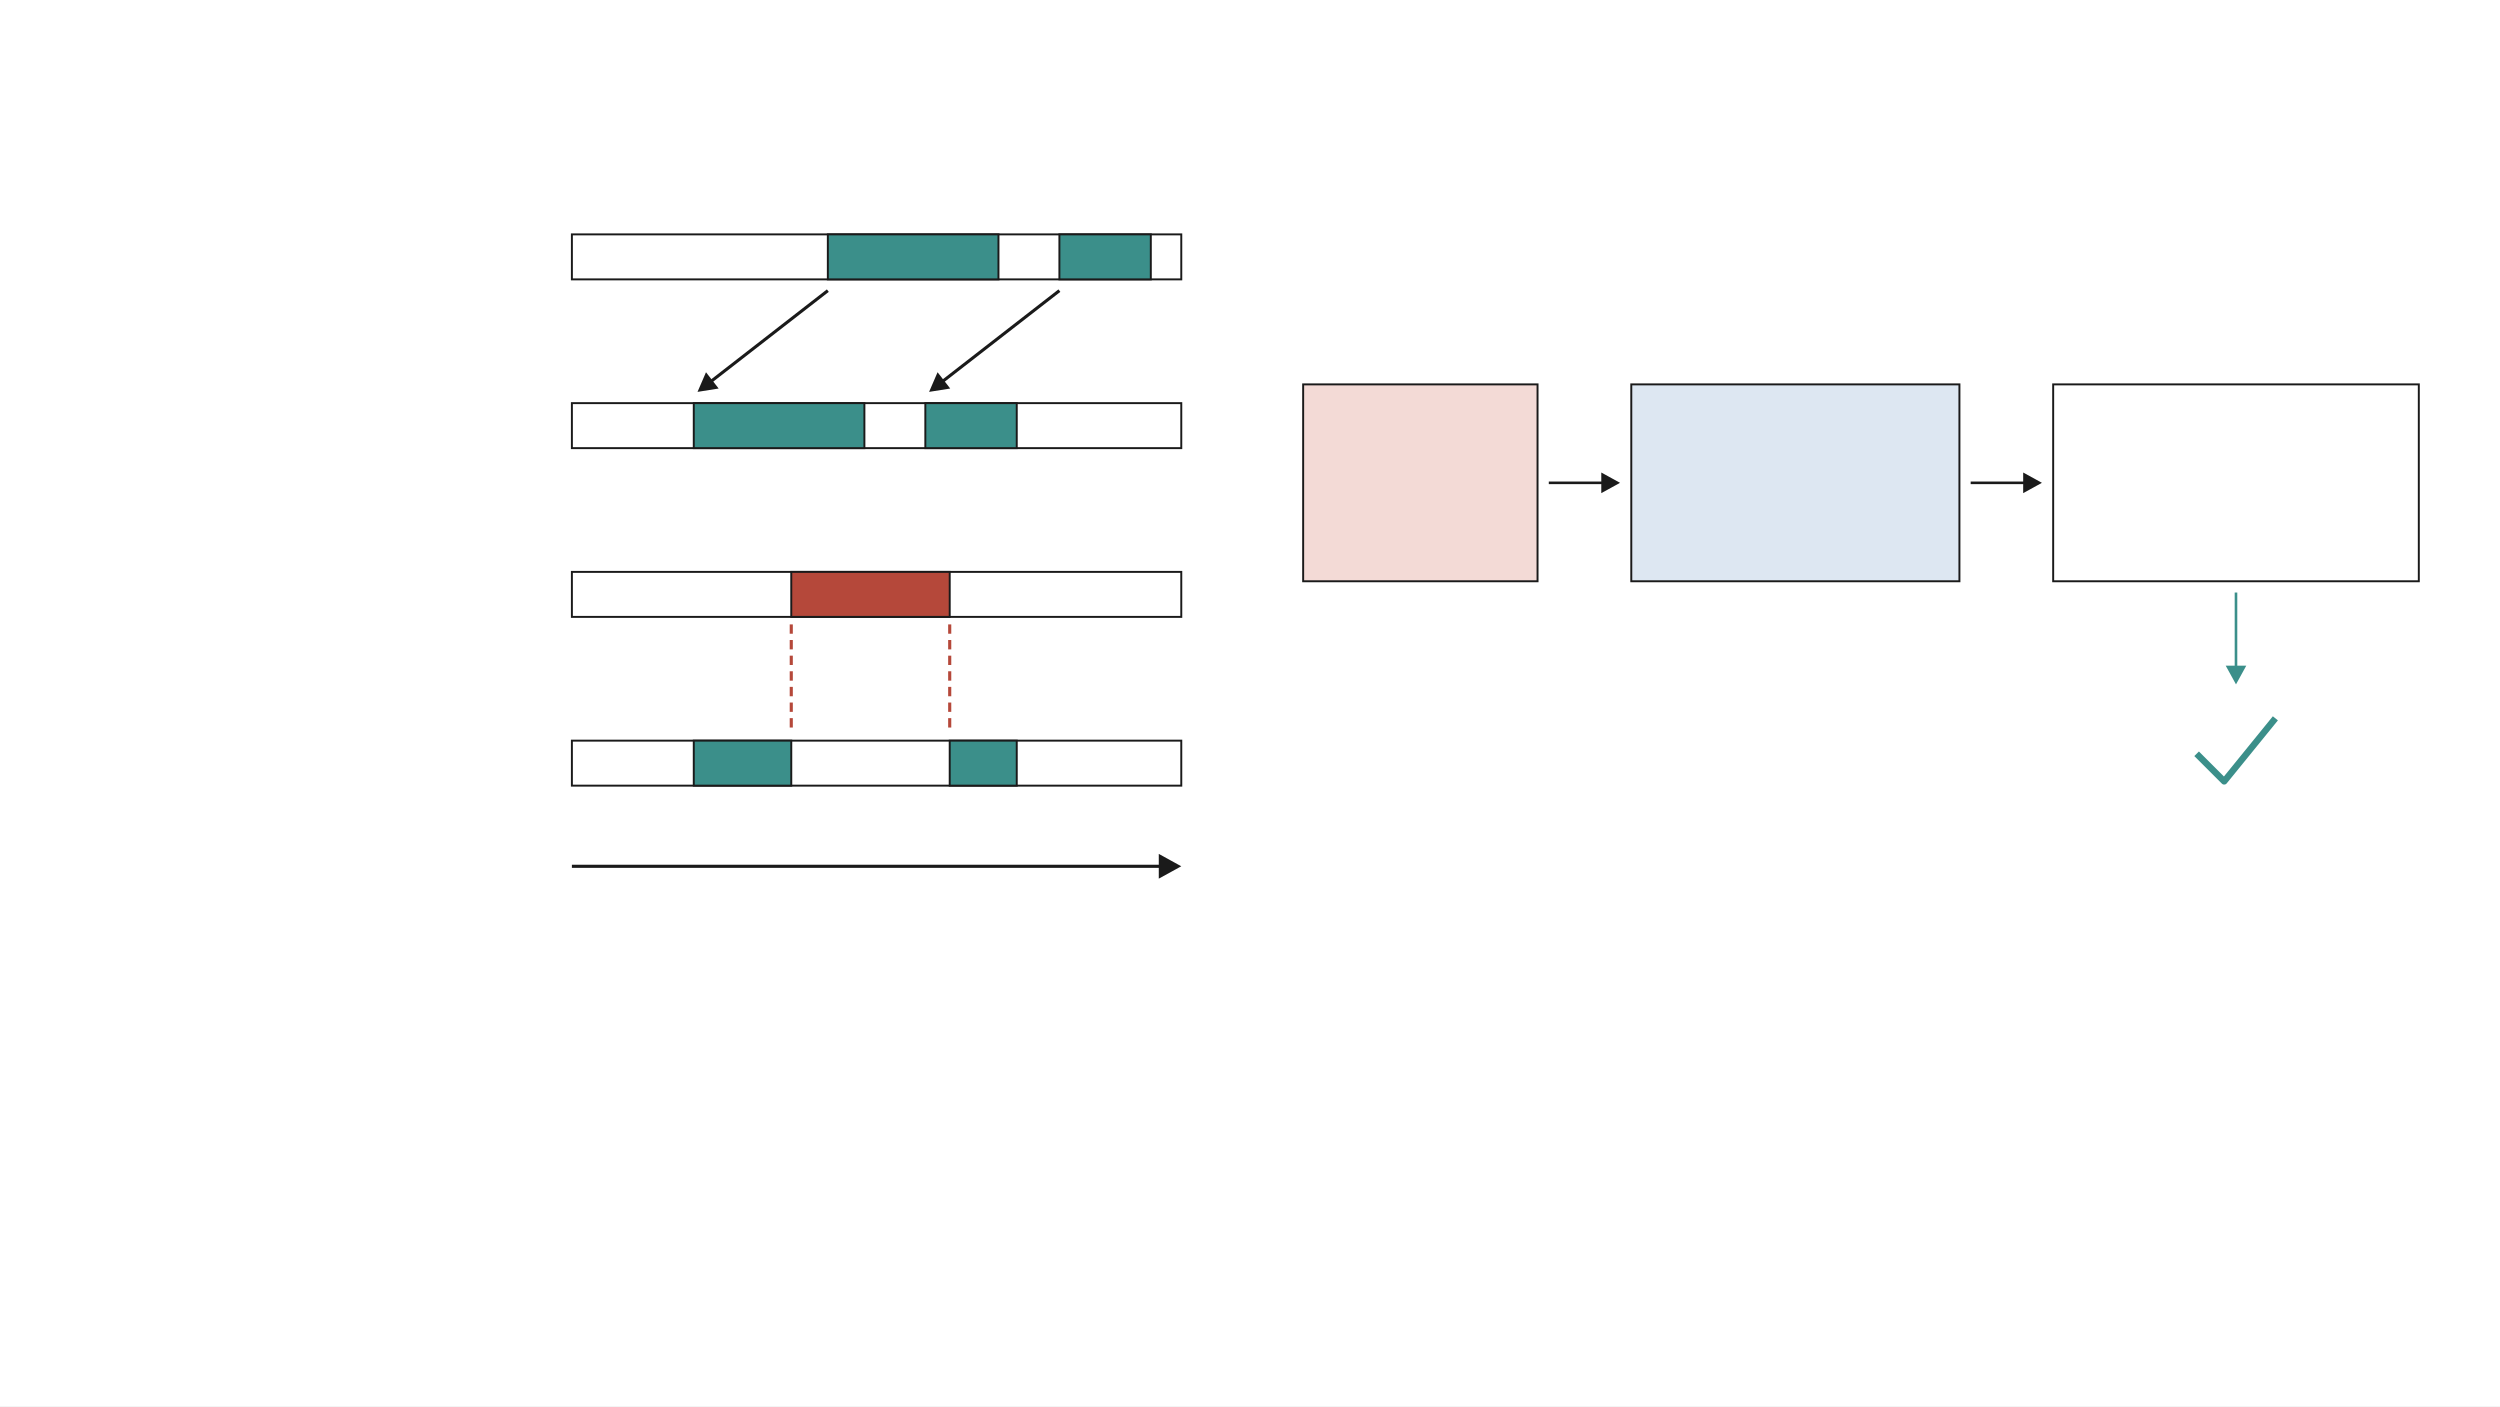
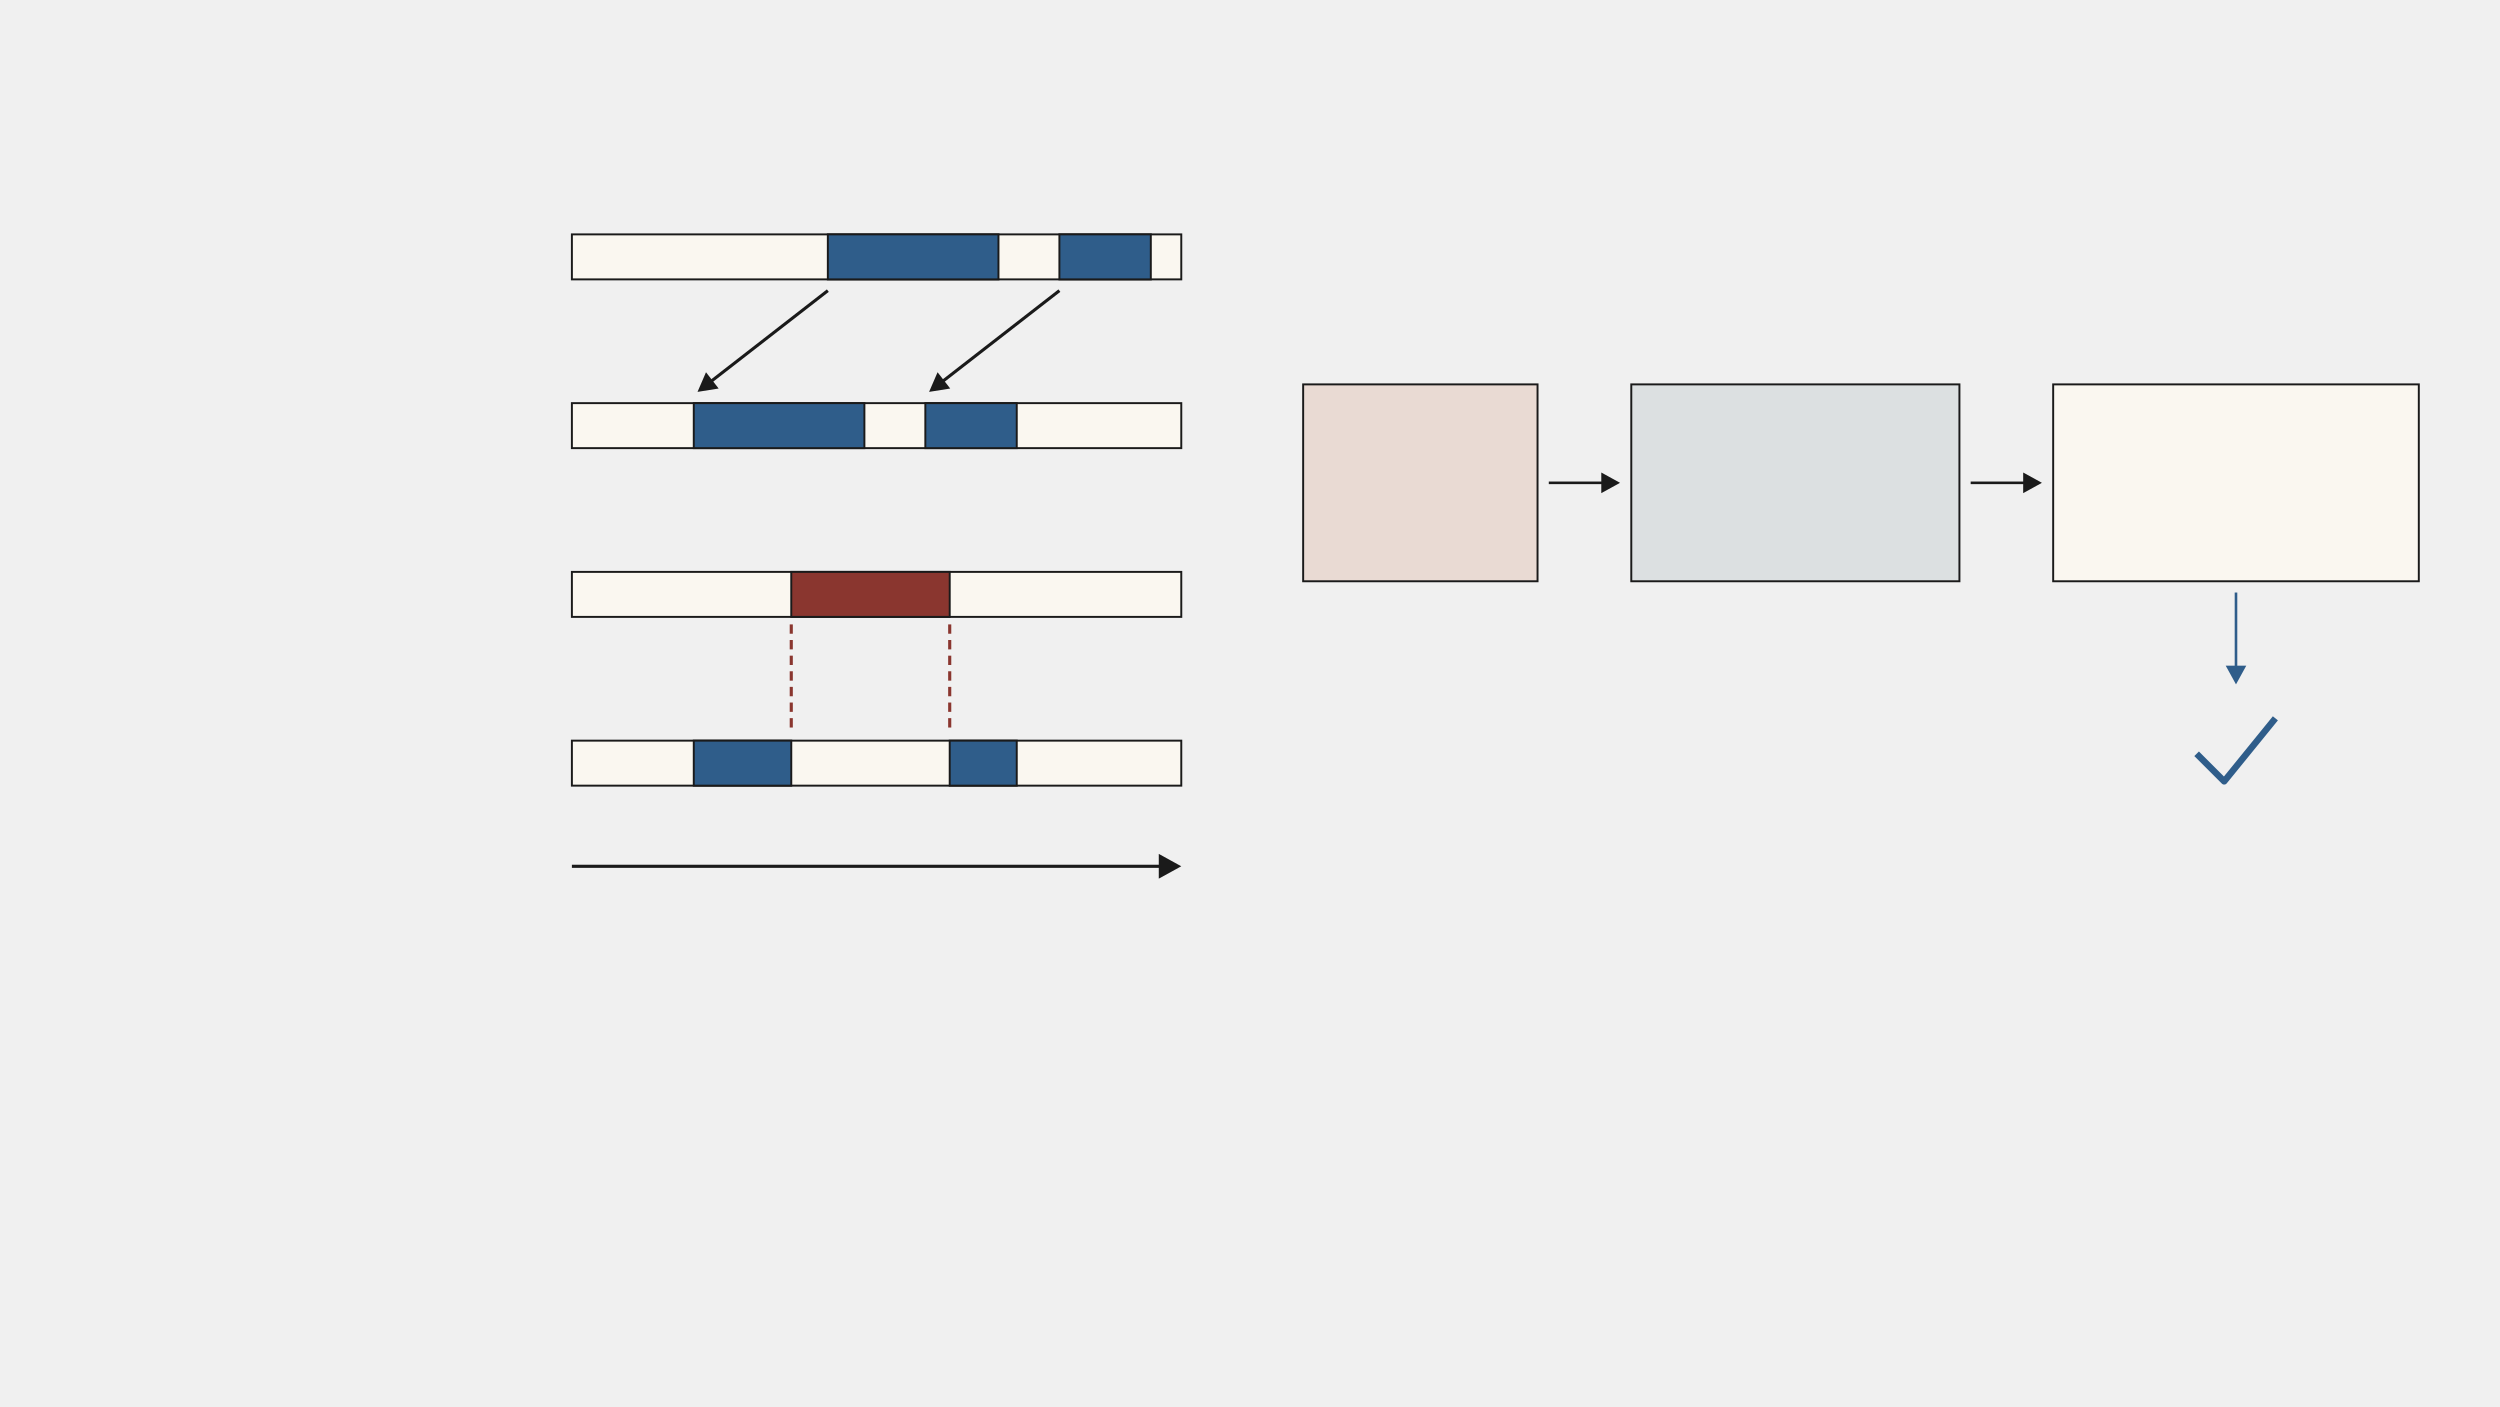
<svg xmlns="http://www.w3.org/2000/svg" width="959.976pt" height="540pt" viewBox="0 0 959.976 540" version="1.1">
  <defs>
    <style type="text/css">*{stroke-linejoin: round; stroke-linecap: butt}</style>
  </defs>
  <g id="figure_1">
    <g id="patch_1">
-       <path d="M 0 540  L 959.976 540  L 959.976 0  L 0 0  z " style="fill: #ffffff" />
+       <path d="M 0 540  L 959.976 540  L 959.976 0  L 0 0  L 0 540  z " style="fill: none" />
    </g>
    <g id="axes_1">
      <g id="row 1: safe arrival times over a road track">
-         <path d="M 219.6 90  L 453.6 90  L 453.6 107.28  L 219.6 107.28  z " clip-path="url(#p6ca54add8a)" style="fill: #ffffff; stroke: #1a1a1a; stroke-width: 0.75; stroke-linejoin: miter" />
+         <path d="M 219.6 90  L 453.6 90  L 453.6 107.28  L 219.6 107.28  z " clip-path="url(#p83b7c54eab)" style="fill: #faf7f0; stroke: #1a1a1a; stroke-width: 0.75; stroke-linejoin: miter" />
      </g>
      <g id="row 1: safe arrival times over a road interval 1">
-         <path d="M 317.88 90  L 383.4 90  L 383.4 107.28  L 317.88 107.28  z " clip-path="url(#p6ca54add8a)" style="fill: #3b8f8a; stroke: #1a1a1a; stroke-width: 0.75; stroke-linejoin: miter" />
+         <path d="M 317.88 90  L 383.4 90  L 383.4 107.28  L 317.88 107.28  z " clip-path="url(#p83b7c54eab)" style="fill: #2f5d8a; stroke: #1a1a1a; stroke-width: 0.75; stroke-linejoin: miter" />
      </g>
      <g id="row 1: safe arrival times over a road interval 2">
-         <path d="M 406.8 90  L 441.9 90  L 441.9 107.28  L 406.8 107.28  z " clip-path="url(#p6ca54add8a)" style="fill: #3b8f8a; stroke: #1a1a1a; stroke-width: 0.75; stroke-linejoin: miter" />
+         <path d="M 406.8 90  L 441.9 90  L 441.9 107.28  L 406.8 107.28  z " clip-path="url(#p83b7c54eab)" style="fill: #2f5d8a; stroke: #1a1a1a; stroke-width: 0.75; stroke-linejoin: miter" />
      </g>
      <g id="row 2: shifted back by the travel time track">
-         <path d="M 219.6 154.8  L 453.6 154.8  L 453.6 172.08  L 219.6 172.08  z " clip-path="url(#p6ca54add8a)" style="fill: #ffffff; stroke: #1a1a1a; stroke-width: 0.75; stroke-linejoin: miter" />
+         <path d="M 219.6 154.8  L 453.6 154.8  L 453.6 172.08  L 219.6 172.08  z " clip-path="url(#p83b7c54eab)" style="fill: #faf7f0; stroke: #1a1a1a; stroke-width: 0.75; stroke-linejoin: miter" />
      </g>
      <g id="row 2: shifted back by the travel time interval 1">
-         <path d="M 266.4 154.8  L 331.92 154.8  L 331.92 172.08  L 266.4 172.08  z " clip-path="url(#p6ca54add8a)" style="fill: #3b8f8a; stroke: #1a1a1a; stroke-width: 0.75; stroke-linejoin: miter" />
+         <path d="M 266.4 154.8  L 331.92 154.8  L 331.92 172.08  L 266.4 172.08  z " clip-path="url(#p83b7c54eab)" style="fill: #2f5d8a; stroke: #1a1a1a; stroke-width: 0.75; stroke-linejoin: miter" />
      </g>
      <g id="row 2: shifted back by the travel time interval 2">
-         <path d="M 355.32 154.8  L 390.42 154.8  L 390.42 172.08  L 355.32 172.08  z " clip-path="url(#p6ca54add8a)" style="fill: #3b8f8a; stroke: #1a1a1a; stroke-width: 0.75; stroke-linejoin: miter" />
+         <path d="M 355.32 154.8  L 390.42 154.8  L 390.42 172.08  L 355.32 172.08  z " clip-path="url(#p83b7c54eab)" style="fill: #2f5d8a; stroke: #1a1a1a; stroke-width: 0.75; stroke-linejoin: miter" />
      </g>
-       <g id="row 3: closed: fire on the road track">
-         <path d="M 219.6 219.6  L 453.6 219.6  L 453.6 236.88  L 219.6 236.88  z " clip-path="url(#p6ca54add8a)" style="fill: #ffffff; stroke: #1a1a1a; stroke-width: 0.75; stroke-linejoin: miter" />
+       <g id="row 3: blocked: fire on the road track">
+         <path d="M 219.6 219.6  L 453.6 219.6  L 453.6 236.88  L 219.6 236.88  z " clip-path="url(#p83b7c54eab)" style="fill: #faf7f0; stroke: #1a1a1a; stroke-width: 0.75; stroke-linejoin: miter" />
      </g>
-       <g id="row 3: closed: fire on the road interval 1">
-         <path d="M 303.84 219.6  L 364.68 219.6  L 364.68 236.88  L 303.84 236.88  z " clip-path="url(#p6ca54add8a)" style="fill: #b5483a; stroke: #1a1a1a; stroke-width: 0.75; stroke-linejoin: miter" />
+       <g id="row 3: blocked: fire on the road interval 1">
+         <path d="M 303.84 219.6  L 364.68 219.6  L 364.68 236.88  L 303.84 236.88  z " clip-path="url(#p83b7c54eab)" style="fill: #8a362f; stroke: #1a1a1a; stroke-width: 0.75; stroke-linejoin: miter" />
      </g>
      <g id="row 4: safe start times track">
-         <path d="M 219.6 284.4  L 453.6 284.4  L 453.6 301.68  L 219.6 301.68  z " clip-path="url(#p6ca54add8a)" style="fill: #ffffff; stroke: #1a1a1a; stroke-width: 0.75; stroke-linejoin: miter" />
+         <path d="M 219.6 284.4  L 453.6 284.4  L 453.6 301.68  L 219.6 301.68  z " clip-path="url(#p83b7c54eab)" style="fill: #faf7f0; stroke: #1a1a1a; stroke-width: 0.75; stroke-linejoin: miter" />
      </g>
      <g id="row 4: safe start times interval 1">
-         <path d="M 266.4 284.4  L 303.84 284.4  L 303.84 301.68  L 266.4 301.68  z " clip-path="url(#p6ca54add8a)" style="fill: #3b8f8a; stroke: #1a1a1a; stroke-width: 0.75; stroke-linejoin: miter" />
+         <path d="M 266.4 284.4  L 303.84 284.4  L 303.84 301.68  L 266.4 301.68  z " clip-path="url(#p83b7c54eab)" style="fill: #2f5d8a; stroke: #1a1a1a; stroke-width: 0.75; stroke-linejoin: miter" />
      </g>
      <g id="row 4: safe start times interval 2">
-         <path d="M 364.68 284.4  L 390.42 284.4  L 390.42 301.68  L 364.68 301.68  z " clip-path="url(#p6ca54add8a)" style="fill: #3b8f8a; stroke: #1a1a1a; stroke-width: 0.75; stroke-linejoin: miter" />
+         <path d="M 364.68 284.4  L 390.42 284.4  L 390.42 301.68  L 364.68 301.68  z " clip-path="url(#p83b7c54eab)" style="fill: #2f5d8a; stroke: #1a1a1a; stroke-width: 0.75; stroke-linejoin: miter" />
      </g>
      <g id="shift arrow 0.42">
-         <path d="M 317.88 111.6  L 272.957 146.504  " clip-path="url(#p6ca54add8a)" style="fill: none; stroke: #1a1a1a; stroke-width: 1.2" />
+         <path d="M 317.88 111.6  L 272.957 146.504  " clip-path="url(#p83b7c54eab)" style="fill: none; stroke: #1a1a1a; stroke-width: 1.2" />
      </g>
      <g id="shift arrow 0.42">
-         <path d="M 267.84 150.48  L 271.096 142.935  L 275.955 149.19  z " clip-path="url(#p6ca54add8a)" style="fill: #1a1a1a" />
+         <path d="M 267.84 150.48  L 271.096 142.935  L 275.955 149.19  z " clip-path="url(#p83b7c54eab)" style="fill: #1a1a1a" />
      </g>
      <g id="shift arrow 0.8">
-         <path d="M 406.8 111.6  L 361.877 146.504  " clip-path="url(#p6ca54add8a)" style="fill: none; stroke: #1a1a1a; stroke-width: 1.2" />
+         <path d="M 406.8 111.6  L 361.877 146.504  " clip-path="url(#p83b7c54eab)" style="fill: none; stroke: #1a1a1a; stroke-width: 1.2" />
      </g>
      <g id="shift arrow 0.8">
-         <path d="M 356.76 150.48  L 360.016 142.935  L 364.875 149.19  z " clip-path="url(#p6ca54add8a)" style="fill: #1a1a1a" />
+         <path d="M 356.76 150.48  L 360.016 142.935  L 364.875 149.19  z " clip-path="url(#p83b7c54eab)" style="fill: #1a1a1a" />
      </g>
      <g id="closure edge 0.36">
-         <path d="M 303.84 239.76  L 303.84 281.52  " clip-path="url(#p6ca54add8a)" style="fill: none; stroke-dasharray: 3.6,2.4; stroke-dashoffset: 0; stroke: #b5483a; stroke-width: 1.2" />
+         <path d="M 303.84 239.76  L 303.84 281.52  " clip-path="url(#p83b7c54eab)" style="fill: none; stroke-dasharray: 3.6,2.4; stroke-dashoffset: 0; stroke: #8a362f; stroke-width: 1.2" />
      </g>
      <g id="closure edge 0.62">
-         <path d="M 364.68 239.76  L 364.68 281.52  " clip-path="url(#p6ca54add8a)" style="fill: none; stroke-dasharray: 3.6,2.4; stroke-dashoffset: 0; stroke: #b5483a; stroke-width: 1.2" />
+         <path d="M 364.68 239.76  L 364.68 281.52  " clip-path="url(#p83b7c54eab)" style="fill: none; stroke-dasharray: 3.6,2.4; stroke-dashoffset: 0; stroke: #8a362f; stroke-width: 1.2" />
      </g>
      <g id="time axis">
-         <path d="M 219.6 332.64  L 445.824 332.64  " clip-path="url(#p6ca54add8a)" style="fill: none; stroke: #1a1a1a; stroke-width: 1.2" />
+         <path d="M 219.6 332.64  L 445.824 332.64  " clip-path="url(#p83b7c54eab)" style="fill: none; stroke: #1a1a1a; stroke-width: 1.2" />
      </g>
      <g id="time axis">
-         <path d="M 453.6 332.64  L 444.96 337.392  L 444.96 327.888  z " clip-path="url(#p6ca54add8a)" style="fill: #1a1a1a" />
+         <path d="M 453.6 332.64  L 444.96 337.392  L 444.96 327.888  z " clip-path="url(#p83b7c54eab)" style="fill: #1a1a1a" />
      </g>
      <g id="box:Solver box">
-         <path d="M 500.4 147.6  L 590.4 147.6  L 590.4 223.2  L 500.4 223.2  z " clip-path="url(#p6ca54add8a)" style="fill: #f3dad6; stroke: #1a1a1a; stroke-width: 0.75; stroke-linejoin: miter" />
+         <path d="M 500.4 147.6  L 590.4 147.6  L 590.4 223.2  L 500.4 223.2  z " clip-path="url(#p83b7c54eab)" style="fill: #e9dad3; stroke: #1a1a1a; stroke-width: 0.75; stroke-linejoin: miter" />
      </g>
      <g id="box:Answer + certificate box">
-         <path d="M 626.4 147.6  L 752.4 147.6  L 752.4 223.2  L 626.4 223.2  z " clip-path="url(#p6ca54add8a)" style="fill: #dde7f2; stroke: #1a1a1a; stroke-width: 0.75; stroke-linejoin: miter" />
+         <path d="M 626.4 147.6  L 752.4 147.6  L 752.4 223.2  L 626.4 223.2  z " clip-path="url(#p83b7c54eab)" style="fill: #dce0e1; stroke: #1a1a1a; stroke-width: 0.75; stroke-linejoin: miter" />
      </g>
      <g id="box:Independent checker box">
-         <path d="M 788.4 147.6  L 928.8 147.6  L 928.8 223.2  L 788.4 223.2  z " clip-path="url(#p6ca54add8a)" style="fill: #ffffff; stroke: #1a1a1a; stroke-width: 0.75; stroke-linejoin: miter" />
+         <path d="M 788.4 147.6  L 928.8 147.6  L 928.8 223.2  L 788.4 223.2  z " clip-path="url(#p83b7c54eab)" style="fill: #faf7f0; stroke: #1a1a1a; stroke-width: 0.75; stroke-linejoin: miter" />
      </g>
      <g id="solver to answer">
-         <path d="M 594.72 185.4  L 615.6 185.4  " clip-path="url(#p6ca54add8a)" style="fill: none; stroke: #1a1a1a" />
+         <path d="M 594.72 185.4  L 615.6 185.4  " clip-path="url(#p83b7c54eab)" style="fill: none; stroke: #1a1a1a" />
      </g>
      <g id="solver to answer">
-         <path d="M 622.08 185.4  L 614.88 189.36  L 614.88 181.44  z " clip-path="url(#p6ca54add8a)" style="fill: #1a1a1a" />
+         <path d="M 622.08 185.4  L 614.88 189.36  L 614.88 181.44  z " clip-path="url(#p83b7c54eab)" style="fill: #1a1a1a" />
      </g>
      <g id="certificate to checker">
-         <path d="M 756.72 185.4  L 777.6 185.4  " clip-path="url(#p6ca54add8a)" style="fill: none; stroke: #1a1a1a" />
+         <path d="M 756.72 185.4  L 777.6 185.4  " clip-path="url(#p83b7c54eab)" style="fill: none; stroke: #1a1a1a" />
      </g>
      <g id="certificate to checker">
-         <path d="M 784.08 185.4  L 776.88 189.36  L 776.88 181.44  z " clip-path="url(#p6ca54add8a)" style="fill: #1a1a1a" />
+         <path d="M 784.08 185.4  L 776.88 189.36  L 776.88 181.44  z " clip-path="url(#p83b7c54eab)" style="fill: #1a1a1a" />
      </g>
      <g id="checker output arrow">
-         <path d="M 858.6 227.52  L 858.6 256.32  " clip-path="url(#p6ca54add8a)" style="fill: none; stroke: #3b8f8a" />
+         <path d="M 858.6 227.52  L 858.6 256.32  " clip-path="url(#p83b7c54eab)" style="fill: none; stroke: #2f5d8a" />
      </g>
      <g id="checker output arrow">
-         <path d="M 858.6 262.8  L 854.64 255.6  L 862.56 255.6  z " clip-path="url(#p6ca54add8a)" style="fill: #3b8f8a" />
+         <path d="M 858.6 262.8  L 854.64 255.6  L 862.56 255.6  z " clip-path="url(#p83b7c54eab)" style="fill: #2f5d8a" />
      </g>
      <g id="tick mark">
-         <path d="M 843.48 289.44  L 854.064 300.024  L 873.72 275.832  " clip-path="url(#p6ca54add8a)" style="fill: none; stroke: #3b8f8a; stroke-width: 2.5" />
+         <path d="M 843.48 289.44  L 854.064 300.024  L 873.72 275.832  " clip-path="url(#p83b7c54eab)" style="fill: none; stroke: #2f5d8a; stroke-width: 2.5" />
      </g>
    </g>
  </g>
  <defs>
-     <clipPath id="p6ca54add8a">
+     <clipPath id="p83b7c54eab">
      <rect x="0" y="0" width="959.976" height="540" />
    </clipPath>
  </defs>
</svg>
